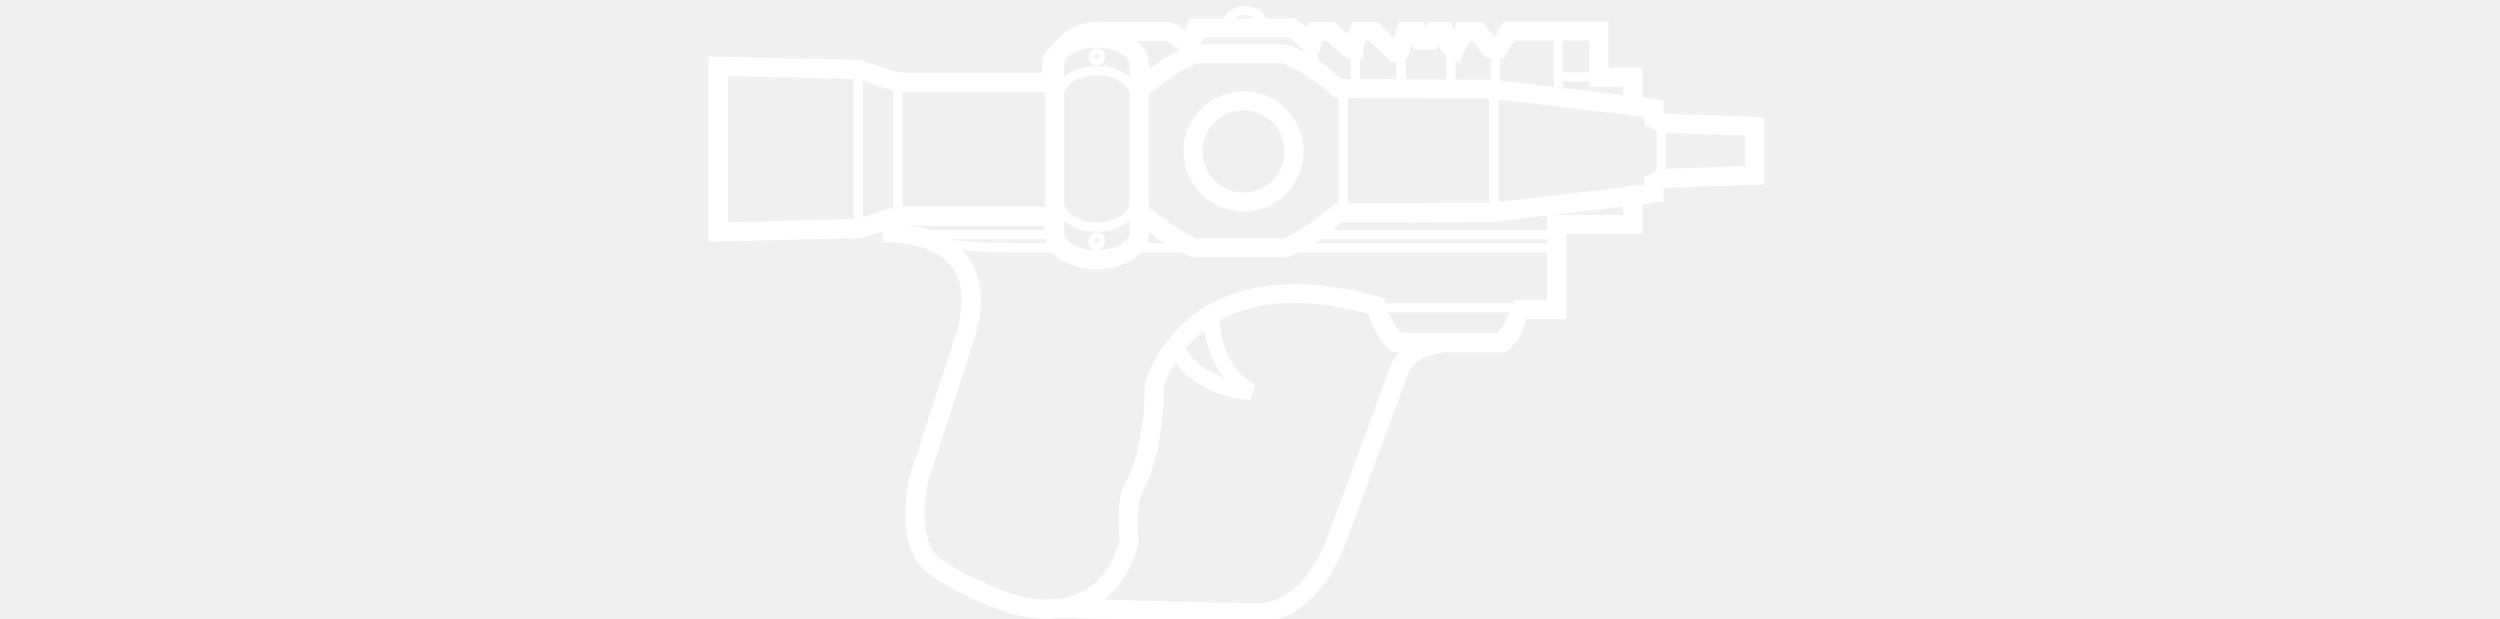
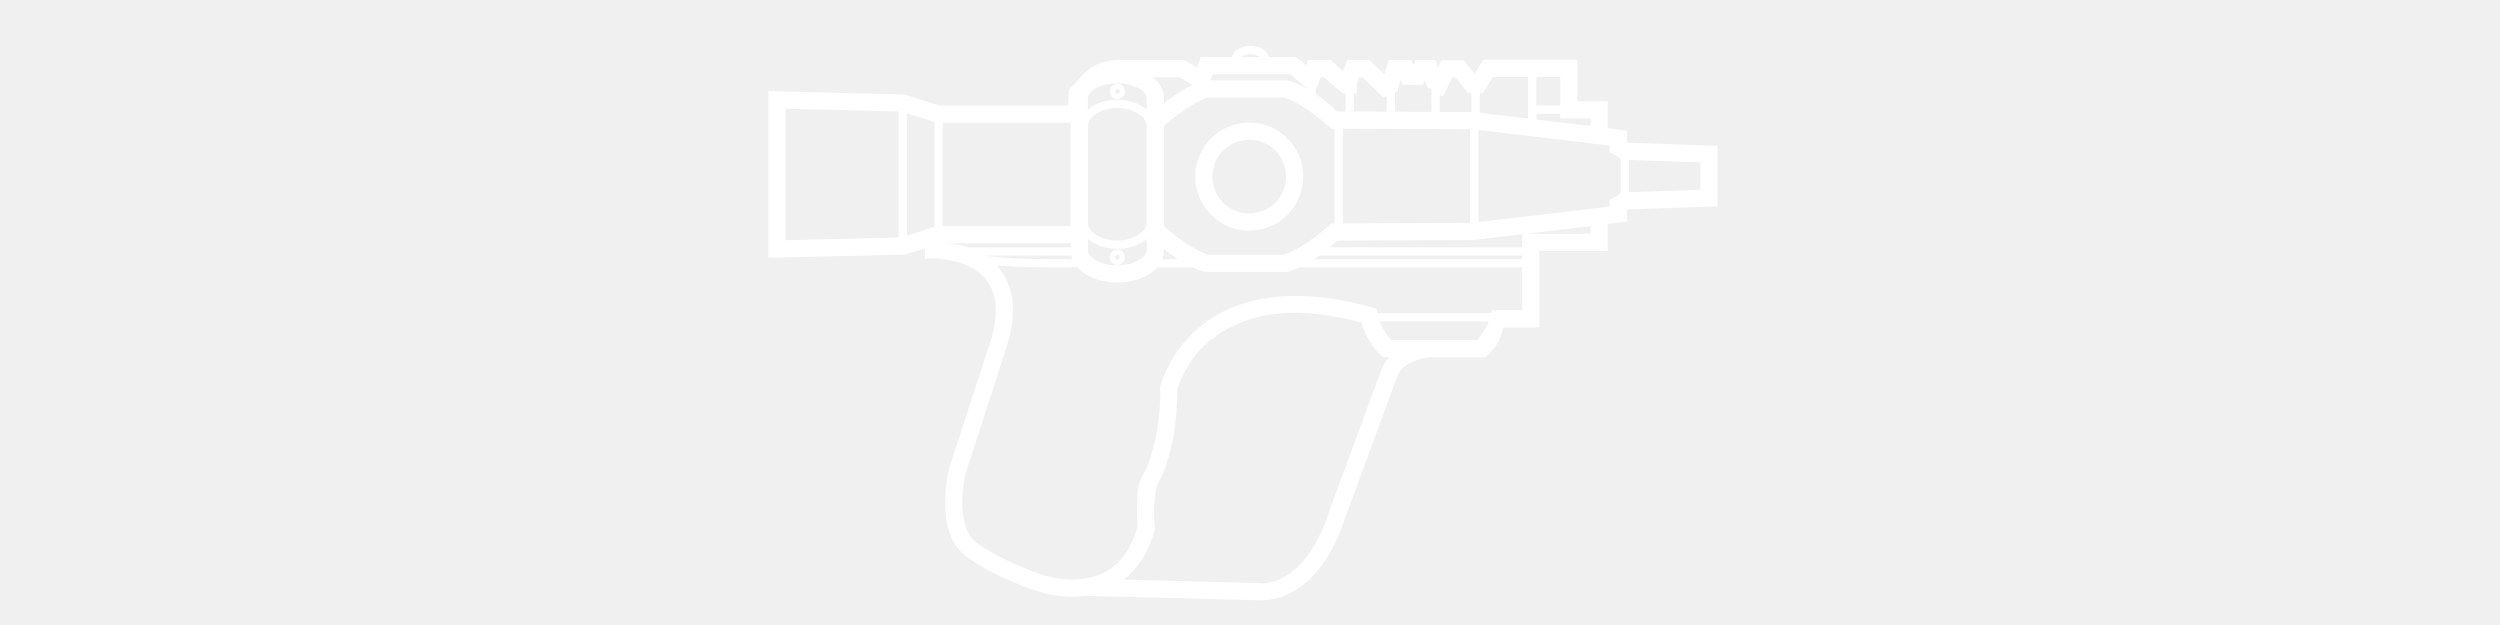
- <svg xmlns="http://www.w3.org/2000/svg" xmlns:ns1="xmlns" version="1.1" id="Frosty Editor v1.0.6.3" ns1:xlink="http://www.w3.org/1999/xlink" viewBox="0 0 101 25">
-   <path stroke="none" fill="#ffffffff" d="M 50.292,0.245 C 50.076,0.245 49.878,0.299 49.722,0.401 49.598,0.482 49.495,0.602 49.458,0.747 48.055,0.747 48.055,0.747 48.055,0.747 47.887,1.222 47.887,1.222 47.887,1.222 47.317,0.882 47.317,0.882 47.317,0.882 44.504,0.882 44.504,0.882 44.504,0.882 44.504,0.882 43.357,0.771 42.675,1.644 42.147,2.206 42.147,2.206 42.147,2.206 42.091,2.931 42.091,2.931 42.091,2.931 36.328,2.931 36.328,2.931 36.328,2.931 34.741,2.425 34.741,2.425 34.741,2.425 28.636,2.279 28.636,2.279 28.636,2.279 28.636,4.250 28.636,4.250 28.636,4.250 28.636,4.635 28.636,4.635 28.636,4.635 28.636,7.410 28.636,7.410 28.636,7.410 28.636,7.796 28.636,7.796 28.636,7.796 28.636,9.765 28.636,9.765 28.636,9.765 34.741,9.621 34.741,9.621 34.741,9.621 34.781,9.609 34.781,9.609 34.781,9.609 35.670,9.362 35.670,9.362 35.670,9.362 35.670,9.803 35.670,9.803 35.670,9.803 36.062,9.797 36.062,9.797 36.062,9.797 36.062,9.797 36.996,9.792 37.767,10.212 38.153,10.422 38.486,10.723 38.681,11.185 38.877,11.648 38.942,12.295 38.698,13.235 38.673,13.333 38.673,13.333 38.673,13.333 36.754,19.232 36.754,19.232 36.754,19.232 36.751,19.245 36.751,19.245 36.751,19.245 36.751,19.245 36.575,19.936 36.575,20.760 36.575,21.585 36.738,22.614 37.552,23.202 38.931,24.197 40.757,24.757 40.766,24.759 40.770,24.761 41.731,25.103 42.867,24.953 50.656,25.151 50.656,25.151 50.656,25.151 50.769,25.160 51.356,25.184 52.038,24.850 52.796,24.478 53.694,23.664 54.341,22.014 54.341,22.012 54.341,22.012 54.341,22.012 56.900,15.064 56.900,15.064 56.900,15.064 56.907,15.045 56.907,15.045 56.907,15.045 56.907,15.045 56.908,15.026 56.957,14.944 57.006,14.861 57.093,14.744 57.249,14.625 57.461,14.463 57.814,14.293 58.389,14.231 59.281,14.231 59.281,14.231 59.281,14.231 60.844,14.231 60.844,14.231 60.844,14.231 60.954,14.129 60.954,14.129 60.954,14.129 61.530,13.602 61.591,13.143 61.655,12.892 63.276,12.892 63.276,12.892 63.276,12.892 63.276,9.457 63.276,9.457 63.276,9.457 66.348,9.457 66.348,9.457 66.348,9.457 66.348,8.248 66.348,8.248 66.348,8.248 67.208,8.132 67.208,8.132 67.208,8.132 67.208,7.615 67.208,7.615 67.208,7.615 67.241,7.596 67.241,7.596 67.241,7.596 71.280,7.452 71.280,7.452 71.280,7.452 71.280,5.971 71.280,5.971 71.280,5.971 71.280,5.584 71.280,5.584 71.280,5.584 71.280,4.736 71.280,4.736 71.280,4.736 67.241,4.594 67.241,4.594 67.241,4.594 67.208,4.574 67.208,4.574 67.208,4.574 67.208,4.057 67.208,4.057 67.208,4.057 66.348,3.940 66.348,3.940 66.348,3.940 66.348,2.731 66.348,2.731 66.348,2.731 64.983,2.731 64.983,2.731 64.983,2.731 64.983,0.868 64.983,0.868 64.983,0.868 60.752,0.868 60.752,0.868 60.752,0.868 60.365,1.503 60.365,1.503 60.365,1.503 59.885,0.891 59.885,0.891 59.885,0.891 58.867,0.891 58.867,0.891 58.867,0.891 58.724,1.195 58.724,1.195 58.724,1.195 58.604,0.882 58.604,0.882 58.604,0.882 57.709,0.882 57.709,0.882 57.709,0.882 57.605,1.102 57.605,1.102 57.605,1.102 57.519,0.882 57.519,0.882 57.519,0.882 56.514,0.882 56.514,0.882 56.514,0.882 56.309,1.526 56.309,1.526 56.309,1.526 55.645,0.882 55.645,0.882 55.645,0.882 54.642,0.882 54.642,0.882 54.642,0.882 54.454,1.374 54.454,1.374 54.454,1.374 53.880,0.882 53.880,0.882 53.880,0.882 52.886,0.882 52.886,0.882 52.886,0.882 52.808,1.121 52.808,1.121 52.808,1.121 52.622,0.963 52.622,0.963 52.622,0.963 52.534,0.895 52.534,0.895 52.534,0.895 52.297,0.747 52.297,0.747 52.297,0.747 51.126,0.747 51.126,0.747 51.126,0.747 51.089,0.602 50.986,0.482 50.862,0.401 50.706,0.299 50.508,0.245 50.292,0.245 Z M 50.264,0.616 C 50.273,0.616 50.282,0.616 50.292,0.616 50.443,0.616 50.576,0.659 50.659,0.713 50.677,0.724 50.692,0.736 50.704,0.747 49.880,0.747 49.880,0.747 49.880,0.747 49.892,0.736 49.907,0.724 49.925,0.713 50.003,0.662 50.124,0.621 50.264,0.616 Z M 48.600,1.520 C 52.076,1.520 52.076,1.520 52.076,1.520 52.093,1.530 52.093,1.530 52.093,1.530 52.137,1.562 52.137,1.562 52.137,1.562 52.787,2.119 52.787,2.119 52.787,2.119 52.859,2.117 52.859,2.117 52.859,2.117 52.859,2.180 52.859,2.180 52.859,2.180 52.606,2.036 52.329,1.904 52.036,1.809 51.977,1.792 51.977,1.792 51.977,1.792 50.968,1.792 50.968,1.792 50.968,1.792 48.486,1.792 48.486,1.792 48.486,1.792 48.539,1.689 48.539,1.689 48.539,1.689 Z M 61.187,1.640 C 62.767,1.640 62.767,1.640 62.767,1.640 62.767,2.923 62.767,2.923 62.767,2.923 62.767,3.294 62.767,3.294 62.767,3.294 62.767,3.509 62.767,3.509 62.767,3.509 60.595,3.253 60.595,3.253 60.595,3.253 60.595,2.360 60.595,2.360 60.595,2.360 60.750,2.360 60.750,2.360 60.750,2.360 Z M 63.139,1.640 C 64.211,1.640 64.211,1.640 64.211,1.640 64.211,2.923 64.211,2.923 64.211,2.923 63.139,2.923 63.139,2.923 63.139,2.923 Z M 45.912,1.653 C 47.104,1.653 47.104,1.653 47.104,1.653 47.686,2.002 47.686,2.002 47.686,2.002 47.194,2.235 46.741,2.552 46.408,2.814 46.408,2.598 46.408,2.598 46.408,2.598 46.408,2.216 46.202,1.889 45.912,1.653 Z M 53.445,1.653 C 53.596,1.653 53.596,1.653 53.596,1.653 54.448,2.387 54.448,2.387 54.448,2.387 54.568,2.387 54.568,2.387 54.568,2.387 54.568,3.193 54.568,3.193 54.568,3.193 54.186,3.191 54.186,3.191 54.186,3.191 54.101,3.110 53.743,2.758 53.230,2.412 53.230,2.108 53.230,2.108 53.230,2.108 53.296,2.106 53.296,2.106 53.296,2.106 Z M 55.174,1.653 C 55.332,1.653 55.332,1.653 55.332,1.653 56.261,2.554 56.261,2.554 56.261,2.554 56.417,2.488 56.417,2.488 56.417,2.488 56.417,3.201 56.417,3.201 56.417,3.201 54.940,3.194 54.940,3.194 54.940,3.194 54.940,2.387 54.940,2.387 54.940,2.387 55.075,2.387 55.075,2.387 55.075,2.387 55.075,1.910 55.075,1.910 55.075,1.910 Z M 59.357,1.663 C 59.509,1.663 59.509,1.663 59.509,1.663 60.059,2.360 60.059,2.360 60.059,2.360 60.222,2.360 60.222,2.360 60.222,2.360 60.222,3.218 60.222,3.218 60.222,3.218 58.800,3.212 58.800,3.212 58.800,3.212 58.800,2.430 58.800,2.430 58.800,2.430 58.952,2.522 58.952,2.522 58.952,2.522 Z M 57.044,1.767 C 57.135,1.997 57.135,1.997 57.135,1.997 58.040,1.997 58.040,1.997 58.040,1.997 58.131,1.800 58.131,1.800 58.131,1.800 58.245,2.092 58.245,2.092 58.245,2.092 58.428,2.203 58.428,2.203 58.428,2.203 58.428,3.210 58.428,3.210 58.428,3.210 56.788,3.203 56.788,3.203 56.788,3.203 56.788,2.331 56.788,2.331 56.788,2.331 56.915,2.277 56.915,2.277 56.915,2.277 56.915,2.172 56.915,2.172 56.915,2.172 Z M 44.312,1.925 C 44.721,1.925 45.085,2.031 45.318,2.176 45.552,2.321 45.635,2.472 45.635,2.598 45.635,3.114 45.635,3.114 45.635,3.114 45.592,3.076 45.547,3.040 45.500,3.007 45.187,2.791 44.770,2.663 44.312,2.663 43.854,2.663 43.438,2.791 43.126,3.007 43.078,3.040 43.033,3.076 42.991,3.113 42.991,2.598 42.991,2.598 42.991,2.598 42.991,2.472 43.074,2.321 43.308,2.176 43.541,2.031 43.903,1.925 44.312,1.925 Z M 44.301,1.950 C 44.121,1.960 43.980,2.114 43.980,2.296 43.980,2.484 44.130,2.642 44.318,2.642 44.506,2.642 44.658,2.484 44.658,2.296 44.658,2.108 44.506,1.950 44.318,1.950 44.312,1.950 44.307,1.950 44.301,1.950 Z M 44.313,2.184 C 44.314,2.184 44.316,2.184 44.318,2.184 44.375,2.184 44.422,2.230 44.422,2.296 44.422,2.362 44.375,2.406 44.318,2.406 44.261,2.406 44.215,2.362 44.215,2.296 44.215,2.233 44.258,2.187 44.313,2.184 Z M 48.372,2.562 C 50.968,2.562 50.968,2.562 50.968,2.562 51.827,2.562 51.827,2.562 51.827,2.562 52.721,2.872 53.819,3.858 53.819,3.858 53.929,3.963 53.929,3.963 53.929,3.963 54.072,3.964 54.072,3.964 54.072,3.964 54.072,8.224 54.072,8.224 54.072,8.224 53.929,8.224 53.929,8.224 53.929,8.224 53.819,8.328 53.819,8.328 53.819,8.328 53.819,8.328 52.721,9.314 51.827,9.624 50.968,9.624 50.968,9.624 50.968,9.624 48.372,9.624 48.372,9.624 48.372,9.624 47.541,9.336 46.547,8.475 46.408,8.352 46.408,3.833 46.408,3.833 46.408,3.833 46.547,3.711 47.541,2.850 48.372,2.562 Z M 44.312,3.035 C 44.701,3.035 45.047,3.145 45.287,3.311 45.473,3.440 45.591,3.597 45.635,3.763 45.635,8.265 45.635,8.265 45.635,8.265 45.591,8.431 45.473,8.587 45.287,8.716 45.047,8.882 44.701,8.993 44.312,8.993 43.924,8.993 43.576,8.882 43.337,8.716 43.151,8.588 43.034,8.433 42.991,8.267 42.991,3.761 42.991,3.761 42.991,3.761 43.034,3.595 43.151,3.440 43.337,3.311 43.576,3.145 43.924,3.035 44.312,3.035 Z M 29.409,3.069 C 34.488,3.191 34.488,3.191 34.488,3.191 34.488,8.854 34.488,8.854 34.488,8.854 29.409,8.976 29.409,8.976 29.409,8.976 29.409,4.635 29.409,4.635 29.409,4.635 29.409,4.250 29.409,4.250 29.409,4.250 Z M 34.859,3.273 C 36.092,3.667 36.092,3.667 36.092,3.667 36.092,8.377 36.092,8.377 36.092,8.377 34.859,8.772 34.859,8.772 34.859,8.772 Z M 63.139,3.294 C 64.211,3.294 64.211,3.294 64.211,3.294 64.211,3.503 64.211,3.503 64.211,3.503 65.578,3.503 65.578,3.503 65.578,3.503 65.578,3.842 65.578,3.842 65.578,3.842 63.139,3.554 63.139,3.554 63.139,3.554 Z M 50.240,3.691 C 48.902,3.691 47.813,4.781 47.813,6.118 47.813,7.456 48.902,8.545 50.240,8.545 51.577,8.545 52.667,7.456 52.667,6.118 52.667,4.781 51.577,3.691 50.240,3.691 Z M 36.463,3.704 C 42.218,3.704 42.218,3.704 42.218,3.704 42.218,8.340 42.218,8.340 42.218,8.340 36.463,8.340 36.463,8.340 36.463,8.340 Z M 54.444,3.966 C 60.161,3.990 60.161,3.990 60.161,3.990 60.161,8.195 60.161,8.195 60.161,8.195 54.444,8.222 54.444,8.222 54.444,8.222 Z M 60.532,4.023 C 65.784,4.643 65.784,4.643 65.784,4.643 66.435,4.732 66.435,4.732 66.435,4.732 66.435,5.019 66.435,5.019 66.435,5.019 66.933,5.307 66.933,5.307 66.933,5.307 66.933,6.881 66.933,6.881 66.933,6.881 66.435,7.169 66.435,7.169 66.435,7.169 66.435,7.456 66.435,7.456 66.435,7.456 65.869,7.532 65.869,7.532 65.869,7.532 65.869,7.532 65.869,7.532 65.869,7.532 60.532,8.163 60.532,8.163 60.532,8.163 Z M 50.240,4.464 C 51.163,4.464 51.894,5.195 51.894,6.118 51.894,7.041 51.163,7.773 50.240,7.773 49.317,7.773 48.585,7.041 48.585,6.118 48.585,5.195 49.317,4.464 50.240,4.464 Z M 67.305,5.369 C 70.510,5.481 70.510,5.481 70.510,5.481 70.510,5.584 70.510,5.584 70.510,5.584 70.510,5.971 70.510,5.971 70.510,5.971 70.510,6.218 70.510,6.218 70.510,6.218 70.510,6.603 70.510,6.603 70.510,6.603 70.510,6.707 70.510,6.707 70.510,6.707 67.305,6.819 67.305,6.819 67.305,6.819 Z M 65.578,8.343 C 65.578,8.684 65.578,8.684 65.578,8.684 62.698,8.684 62.698,8.684 62.698,8.684 Z M 62.503,8.707 C 62.503,9.296 62.503,9.296 62.503,9.296 53.856,9.296 53.856,9.296 53.856,9.296 54.027,9.150 54.143,9.037 54.186,8.995 60.308,8.968 60.308,8.968 60.308,8.968 Z M 45.635,8.914 C 45.635,9.429 45.635,9.429 45.635,9.429 45.635,9.555 45.552,9.707 45.318,9.851 45.085,9.996 44.721,10.103 44.312,10.103 43.903,10.103 43.541,9.996 43.308,9.851 43.074,9.707 42.991,9.555 42.991,9.429 42.991,8.914 42.991,8.914 42.991,8.914 43.033,8.952 43.078,8.987 43.126,9.020 43.438,9.237 43.854,9.364 44.312,9.364 44.770,9.364 45.187,9.237 45.500,9.020 45.547,8.987 45.592,8.951 45.635,8.914 Z M 36.442,9.113 C 42.218,9.113 42.218,9.113 42.218,9.113 42.218,9.296 42.218,9.296 42.218,9.296 37.603,9.296 37.603,9.296 37.603,9.296 37.068,9.109 36.671,9.127 36.442,9.121 Z M 46.408,9.373 C 46.587,9.515 46.802,9.672 47.039,9.824 46.331,9.824 46.331,9.824 46.331,9.824 46.380,9.701 46.408,9.569 46.408,9.429 Z M 44.318,9.389 C 44.130,9.389 43.980,9.550 43.980,9.738 43.980,9.925 44.130,10.084 44.318,10.084 44.506,10.084 44.658,9.925 44.658,9.738 44.658,9.550 44.506,9.389 44.318,9.389 Z M 44.313,9.626 C 44.314,9.626 44.316,9.626 44.318,9.626 44.375,9.626 44.422,9.672 44.422,9.738 44.422,9.803 44.375,9.848 44.318,9.848 44.261,9.848 44.215,9.803 44.215,9.738 44.215,9.674 44.258,9.629 44.313,9.626 Z M 43.185,9.626 C 43.185,9.630 43.190,9.641 43.191,9.646 43.191,9.648 43.190,9.641 43.190,9.639 43.189,9.635 43.187,9.630 43.186,9.626 Z M 38.359,9.668 C 42.246,9.668 42.246,9.668 42.246,9.668 42.258,9.721 42.275,9.773 42.295,9.824 41.094,9.824 41.094,9.824 41.094,9.824 39.499,9.824 38.695,9.724 38.359,9.668 Z M 53.383,9.668 C 62.503,9.668 62.503,9.668 62.503,9.668 62.503,9.824 62.503,9.824 62.503,9.824 53.155,9.824 53.155,9.824 53.155,9.824 53.235,9.772 53.310,9.720 53.383,9.668 Z M 38.884,10.106 C 39.366,10.152 40.074,10.195 41.094,10.195 42.526,10.195 42.526,10.195 42.526,10.195 42.633,10.316 42.761,10.422 42.900,10.508 43.284,10.746 43.775,10.875 44.312,10.875 44.849,10.875 45.342,10.746 45.726,10.508 45.865,10.422 45.993,10.316 46.099,10.195 47.706,10.195 47.706,10.195 47.706,10.195 47.855,10.265 48.007,10.327 48.161,10.377 48.220,10.396 48.220,10.396 48.220,10.396 50.968,10.396 50.968,10.396 50.968,10.396 51.977,10.396 51.977,10.396 51.977,10.396 52.036,10.377 52.036,10.377 52.036,10.377 52.193,10.326 52.346,10.264 52.493,10.195 62.503,10.195 62.503,10.195 62.503,10.195 62.503,12.120 62.503,12.120 62.503,12.120 61.136,12.120 61.136,12.120 61.136,12.120 61.111,12.253 61.111,12.253 61.111,12.253 55.988,12.253 55.988,12.253 55.988,12.253 55.951,12.055 55.951,12.055 55.951,12.055 55.579,11.954 55.579,11.954 55.579,11.954 54.619,11.692 53.751,11.548 52.966,11.498 50.613,11.345 49.017,12.033 47.990,12.897 46.621,14.049 46.256,15.499 46.256,15.499 46.243,15.550 46.243,15.550 46.243,15.550 46.243,15.600 46.243,15.600 46.243,15.600 46.267,16.740 46.059,17.742 46.059,17.742 46.059,17.746 46.059,17.746 46.059,17.746 46.057,17.749 46.057,17.749 46.057,17.749 46.057,17.749 46.000,18.050 45.897,18.422 45.794,18.794 45.636,19.240 45.496,19.462 45.209,19.917 45.199,20.494 45.194,21.005 45.189,21.455 45.220,21.751 45.228,21.836 44.737,23.546 43.759,24.039 42.831,24.179 42.765,24.177 42.765,24.177 42.765,24.177 42.765,24.188 42.765,24.188 42.765,24.188 41.838,24.310 41.015,24.031 41.015,24.031 41.009,24.029 41.009,24.029 41.009,24.029 41.003,24.027 41.003,24.027 41.003,24.027 41.003,24.027 39.231,23.463 38.004,22.577 37.514,22.223 37.347,21.476 37.347,20.760 37.347,20.052 37.494,19.455 37.497,19.443 39.297,13.910 39.297,13.910 39.297,13.910 39.384,13.620 39.468,13.332 39.531,13.046 39.702,12.168 39.632,11.453 39.392,10.886 39.263,10.579 39.087,10.322 38.884,10.106 Z M 52.392,12.238 C 53.221,12.249 54.180,12.380 55.287,12.676 55.350,12.923 55.566,13.599 56.145,14.129 56.255,14.231 56.255,14.231 56.255,14.231 56.539,14.231 56.539,14.231 56.539,14.231 56.432,14.345 56.349,14.455 56.293,14.551 56.200,14.709 56.157,14.853 56.157,14.853 53.619,21.739 53.619,21.739 53.619,21.739 53.028,23.242 52.276,23.874 51.696,24.158 51.115,24.443 50.732,24.384 50.732,24.384 50.713,24.381 50.713,24.381 50.713,24.381 44.607,24.225 44.607,24.225 44.607,24.225 45.190,23.763 45.697,23.057 45.988,22.014 46.008,21.944 46.008,21.944 46.008,21.944 46.000,21.870 46.000,21.870 46.000,21.870 46.000,21.870 45.962,21.476 45.967,21.013 45.971,20.551 46.063,20.009 46.148,19.874 46.379,19.507 46.528,19.029 46.639,18.626 46.751,18.223 46.815,17.896 46.815,17.896 46.816,17.891 47.015,16.853 47.007,15.674 47.010,15.662 47.129,15.211 47.488,14.638 48.520,16.105 50.529,16.155 50.529,16.155 50.696,15.537 50.696,15.537 50.696,15.537 49.530,14.897 49.304,13.586 49.265,12.954 50.029,12.527 51.038,12.222 52.392,12.238 Z M 56.095,12.624 C 61.004,12.624 61.004,12.624 61.004,12.624 60.916,12.831 60.749,13.169 60.490,13.458 59.281,13.458 59.281,13.458 59.281,13.458 56.609,13.458 56.609,13.458 56.609,13.458 56.350,13.170 56.182,12.831 56.095,12.624 Z M 48.663,13.352 C 48.749,13.894 48.955,14.625 49.444,15.258 48.891,15.070 48.282,14.736 47.907,14.075 48.073,13.878 48.260,13.680 48.488,13.488 48.543,13.441 48.604,13.397 48.663,13.352 Z " />
+ <svg xmlns="http://www.w3.org/2000/svg" width="384" height="96" viewBox="0 0 101.6 25.4" version="1.1" id="svg5" xml:space="preserve">
+   <defs id="defs2" />
+   <g id="layer1" />
+   <g id="layer1-1" style="fill:#000000" transform="translate(27.37248,-29.44851)" />
+   <path fill="#ffffff" d="M 50.816,1.865 C 50.621,1.865 50.442,1.913 50.3,2.006 C 50.188,2.079 50.095,2.188 50.062,2.319 H 48.793 L 48.641,2.748 L 48.125,2.441 H 45.58 C 45.58,2.441 44.543,2.34 43.926,3.13 L 43.448,3.639 L 43.398,4.294 H 38.185 L 36.749,3.837 L 31.227,3.705 V 5.487 V 5.836 V 8.346 V 8.695 V 10.476 L 36.749,10.346 L 36.785,10.335 L 37.589,10.112 V 10.511 L 37.944,10.505 C 37.944,10.505 38.789,10.501 39.486,10.88 C 39.835,11.07 40.137,11.343 40.313,11.761 C 40.49,12.179 40.549,12.765 40.328,13.615 L 40.306,13.704 L 38.57,19.04 L 38.567,19.051 C 38.567,19.051 38.408,19.677 38.408,20.422 C 38.408,21.168 38.556,22.099 39.292,22.631 C 40.539,23.531 42.191,24.037 42.199,24.039 C 42.203,24.041 43.072,24.35 44.1,24.215 L 51.145,24.394 C 51.248,24.402 51.779,24.424 52.395,24.122 C 53.081,23.785 53.893,23.049 54.479,21.556 V 21.554 L 56.793,15.269 L 56.8,15.252 C 56.8,15.252 56.801,15.235 56.845,15.161 C 56.889,15.086 56.968,14.98 57.109,14.872 C 57.301,14.726 57.62,14.572 58.14,14.516 H 58.947 H 60.361 L 60.461,14.424 C 60.982,13.947 61.037,13.532 61.095,13.305 H 62.561 V 10.198 H 65.34 V 9.104 L 66.118,8.999 V 8.531 L 66.148,8.514 L 69.801,8.384 V 7.044 V 6.694 V 5.927 L 66.148,5.799 L 66.118,5.781 V 5.313 L 65.34,5.207 V 4.113 H 64.105 V 2.428 H 60.278 L 59.928,3.003 L 59.494,2.449 H 58.573 L 58.443,2.724 L 58.335,2.441 H 57.525 L 57.431,2.64 L 57.353,2.441 H 56.444 L 56.259,3.023 L 55.658,2.441 H 54.751 L 54.581,2.886 L 54.062,2.441 H 53.163 L 53.092,2.657 L 52.924,2.514 L 52.844,2.453 L 52.63,2.319 H 51.57 C 51.537,2.188 51.444,2.079 51.332,2.006 C 51.191,1.913 51.011,1.865 50.816,1.865 Z M 50.791,2.2 H 50.816 C 50.953,2.2 51.073,2.239 51.148,2.288 C 51.164,2.298 51.178,2.309 51.189,2.319 H 50.443 C 50.454,2.309 50.468,2.298 50.484,2.288 C 50.555,2.242 50.664,2.205 50.791,2.2 Z M 49.286,3.018 H 52.43 L 52.445,3.027 L 52.485,3.056 L 53.073,3.56 L 53.138,3.558 V 3.615 C 52.909,3.485 52.659,3.365 52.394,3.279 L 52.34,3.264 H 51.428 H 49.182 L 49.23,3.171 Z M 60.671,3.127 H 62.101 V 4.287 V 4.623 V 4.817 L 60.136,4.586 V 3.778 H 60.276 Z M 62.437,3.127 H 63.407 V 4.287 H 62.437 Z M 46.854,3.138 H 47.932 L 48.459,3.454 C 48.014,3.665 47.604,3.951 47.303,4.188 V 3.993 C 47.303,3.648 47.116,3.352 46.854,3.138 Z M 53.668,3.138 H 53.805 L 54.575,3.802 H 54.684 V 4.531 L 54.338,4.53 C 54.262,4.456 53.938,4.138 53.474,3.825 V 3.55 L 53.533,3.548 Z M 55.232,3.138 H 55.375 L 56.215,3.953 L 56.357,3.894 V 4.539 L 55.021,4.532 V 3.802 H 55.143 V 3.371 Z M 59.016,3.147 H 59.153 L 59.651,3.778 H 59.798 V 4.554 L 58.512,4.548 V 3.841 L 58.65,3.924 Z M 56.924,3.241 L 57.006,3.449 H 57.825 L 57.907,3.271 L 58.01,3.535 L 58.176,3.636 V 4.547 L 56.692,4.54 V 3.752 L 56.807,3.703 V 3.608 Z M 45.407,3.384 C 45.777,3.384 46.106,3.48 46.317,3.611 C 46.528,3.743 46.603,3.879 46.603,3.993 V 4.46 C 46.565,4.425 46.524,4.393 46.481,4.363 C 46.198,4.168 45.821,4.052 45.407,4.052 C 44.992,4.052 44.616,4.168 44.334,4.363 C 44.29,4.393 44.25,4.425 44.212,4.459 V 3.993 C 44.212,3.879 44.287,3.743 44.499,3.611 C 44.709,3.48 45.037,3.384 45.407,3.384 Z M 45.397,3.407 C 45.234,3.416 45.106,3.555 45.106,3.72 C 45.106,3.89 45.242,4.033 45.412,4.033 C 45.582,4.033 45.72,3.89 45.72,3.72 C 45.72,3.55 45.582,3.407 45.412,3.407 Z M 45.408,3.619 H 45.412 C 45.464,3.619 45.506,3.66 45.506,3.72 C 45.506,3.78 45.464,3.819 45.412,3.819 C 45.361,3.819 45.319,3.78 45.319,3.72 C 45.319,3.663 45.358,3.621 45.408,3.619 Z M 49.079,3.961 H 51.428 H 52.205 C 53.013,4.241 54.006,5.133 54.006,5.133 L 54.106,5.228 L 54.235,5.229 V 9.082 H 54.106 L 54.006,9.176 C 54.006,9.176 53.013,10.068 52.205,10.349 H 51.428 H 49.079 C 48.328,10.088 47.428,9.309 47.303,9.198 V 5.11 C 47.428,5 48.328,4.221 49.079,3.961 Z M 45.407,4.388 C 45.759,4.388 46.072,4.488 46.289,4.638 C 46.457,4.755 46.564,4.897 46.603,5.047 V 9.119 C 46.564,9.269 46.457,9.411 46.289,9.527 C 46.072,9.677 45.759,9.778 45.407,9.778 C 45.056,9.778 44.741,9.677 44.525,9.527 C 44.357,9.411 44.251,9.271 44.212,9.121 V 5.045 C 44.251,4.895 44.357,4.755 44.525,4.638 C 44.741,4.488 45.056,4.388 45.407,4.388 Z M 31.926,4.419 L 36.52,4.53 V 9.652 L 31.926,9.762 V 5.836 V 5.487 Z M 36.856,4.604 L 37.971,4.96 V 9.221 L 36.856,9.578 Z M 62.437,4.623 H 63.407 V 4.812 H 64.643 V 5.118 L 62.437,4.858 Z M 50.769,4.982 C 49.559,4.982 48.574,5.968 48.574,7.177 C 48.574,8.387 49.559,9.373 50.769,9.373 C 51.978,9.373 52.964,8.387 52.964,7.177 C 52.964,5.968 51.978,4.982 50.769,4.982 Z M 38.307,4.994 H 43.513 V 9.187 H 38.307 Z M 54.572,5.231 L 59.743,5.252 V 9.056 L 54.572,9.08 Z M 60.079,5.282 L 64.83,5.843 L 65.419,5.923 V 6.183 L 65.869,6.444 V 7.867 L 65.419,8.128 V 8.387 L 64.907,8.456 V 8.456 L 60.079,9.027 Z M 50.769,5.681 C 51.604,5.681 52.265,6.342 52.265,7.177 C 52.265,8.012 51.604,8.674 50.769,8.674 C 49.934,8.674 49.272,8.012 49.272,7.177 C 49.272,6.342 49.934,5.681 50.769,5.681 Z M 66.206,6.5 L 69.105,6.601 V 6.694 V 7.044 V 7.268 V 7.616 V 7.71 L 66.206,7.811 Z M 64.643,9.19 V 9.498 H 62.038 Z M 61.862,9.519 V 10.052 H 54.04 C 54.195,9.92 54.3,9.818 54.338,9.78 L 59.876,9.755 Z M 46.603,9.706 V 10.172 C 46.603,10.286 46.528,10.424 46.317,10.554 C 46.106,10.685 45.777,10.782 45.407,10.782 C 45.037,10.782 44.709,10.685 44.499,10.554 C 44.287,10.424 44.212,10.286 44.212,10.172 V 9.706 C 44.25,9.741 44.29,9.772 44.334,9.802 C 44.616,9.999 44.992,10.113 45.407,10.113 C 45.821,10.113 46.198,9.999 46.481,9.802 C 46.524,9.772 46.565,9.74 46.603,9.706 Z M 38.288,9.886 H 43.513 V 10.052 H 39.338 C 38.854,9.883 38.495,9.899 38.288,9.894 Z M 47.303,10.122 C 47.465,10.25 47.659,10.392 47.873,10.53 H 47.233 C 47.277,10.418 47.303,10.299 47.303,10.172 Z M 45.412,10.136 C 45.242,10.136 45.106,10.282 45.106,10.452 C 45.106,10.621 45.242,10.765 45.412,10.765 C 45.582,10.765 45.72,10.621 45.72,10.452 C 45.72,10.282 45.582,10.136 45.412,10.136 Z M 45.408,10.35 H 45.412 C 45.464,10.35 45.506,10.392 45.506,10.452 C 45.506,10.511 45.464,10.551 45.412,10.551 C 45.361,10.551 45.319,10.511 45.319,10.452 C 45.319,10.394 45.358,10.353 45.408,10.35 Z M 44.387,10.35 C 44.387,10.354 44.392,10.364 44.393,10.369 C 44.393,10.37 44.392,10.364 44.392,10.362 C 44.391,10.359 44.389,10.354 44.388,10.35 Z M 40.022,10.388 H 43.538 C 43.549,10.436 43.564,10.483 43.582,10.53 H 42.496 C 41.053,10.53 40.326,10.439 40.022,10.388 Z M 53.612,10.388 H 61.862 V 10.53 H 53.406 C 53.478,10.482 53.546,10.435 53.612,10.388 Z M 40.497,10.785 C 40.933,10.826 41.573,10.865 42.496,10.865 H 43.791 C 43.888,10.975 44.004,11.07 44.129,11.148 C 44.477,11.364 44.921,11.48 45.407,11.48 C 45.892,11.48 46.338,11.364 46.686,11.148 C 46.812,11.07 46.927,10.975 47.023,10.865 H 48.477 C 48.612,10.928 48.749,10.985 48.888,11.03 L 48.942,11.047 H 51.428 H 52.34 L 52.394,11.03 C 52.536,10.984 52.674,10.928 52.807,10.865 H 61.862 V 12.606 H 60.625 L 60.603,12.727 H 55.968 L 55.935,12.548 L 55.599,12.456 C 54.73,12.219 53.945,12.089 53.235,12.044 C 51.106,11.905 49.663,12.528 48.734,13.309 C 47.495,14.351 47.165,15.663 47.165,15.663 L 47.153,15.709 V 15.754 C 47.175,16.786 46.987,17.692 46.987,17.692 V 17.696 L 46.985,17.698 C 46.985,17.698 46.934,17.971 46.84,18.307 C 46.747,18.644 46.604,19.047 46.478,19.248 C 46.218,19.659 46.209,20.181 46.205,20.644 C 46.2,21.051 46.228,21.318 46.235,21.395 C 45.791,22.942 44.907,23.388 44.067,23.515 L 44.007,23.513 V 23.523 C 43.169,23.633 42.424,23.381 42.424,23.381 L 42.419,23.379 L 42.414,23.377 C 42.414,23.377 40.811,22.867 39.701,22.066 C 39.257,21.745 39.106,21.07 39.106,20.422 C 39.106,19.781 39.239,19.241 39.242,19.231 L 40.87,14.226 C 40.949,13.963 41.025,13.703 41.082,13.444 C 41.237,12.65 41.173,12.003 40.956,11.49 C 40.84,11.212 40.68,10.98 40.497,10.785 Z M 52.716,12.713 C 53.466,12.723 54.333,12.842 55.334,13.109 C 55.391,13.333 55.587,13.944 56.111,14.424 L 56.21,14.516 H 56.467 C 56.37,14.619 56.295,14.719 56.244,14.805 C 56.16,14.948 56.121,15.079 56.121,15.079 L 53.826,21.307 C 53.291,22.667 52.611,23.239 52.086,23.496 C 51.561,23.753 51.214,23.7 51.214,23.7 L 51.197,23.697 L 45.674,23.556 C 46.201,23.138 46.66,22.5 46.923,21.556 L 46.941,21.493 L 46.934,21.426 C 46.934,21.426 46.899,21.07 46.904,20.651 C 46.907,20.233 46.991,19.743 47.068,19.62 C 47.276,19.288 47.411,18.856 47.512,18.492 C 47.613,18.127 47.671,17.831 47.671,17.831 C 47.672,17.827 47.852,16.888 47.845,15.821 C 47.847,15.81 47.955,15.402 48.28,14.884 C 48.653,14.238 49.129,13.799 49.887,13.361 C 50.578,12.975 51.491,12.699 52.716,12.713 Z M 56.065,13.062 H 60.506 C 60.426,13.25 60.275,13.555 60.041,13.817 H 58.947 H 56.53 C 56.296,13.556 56.144,13.25 56.065,13.062 Z" id="path1" />
</svg>
